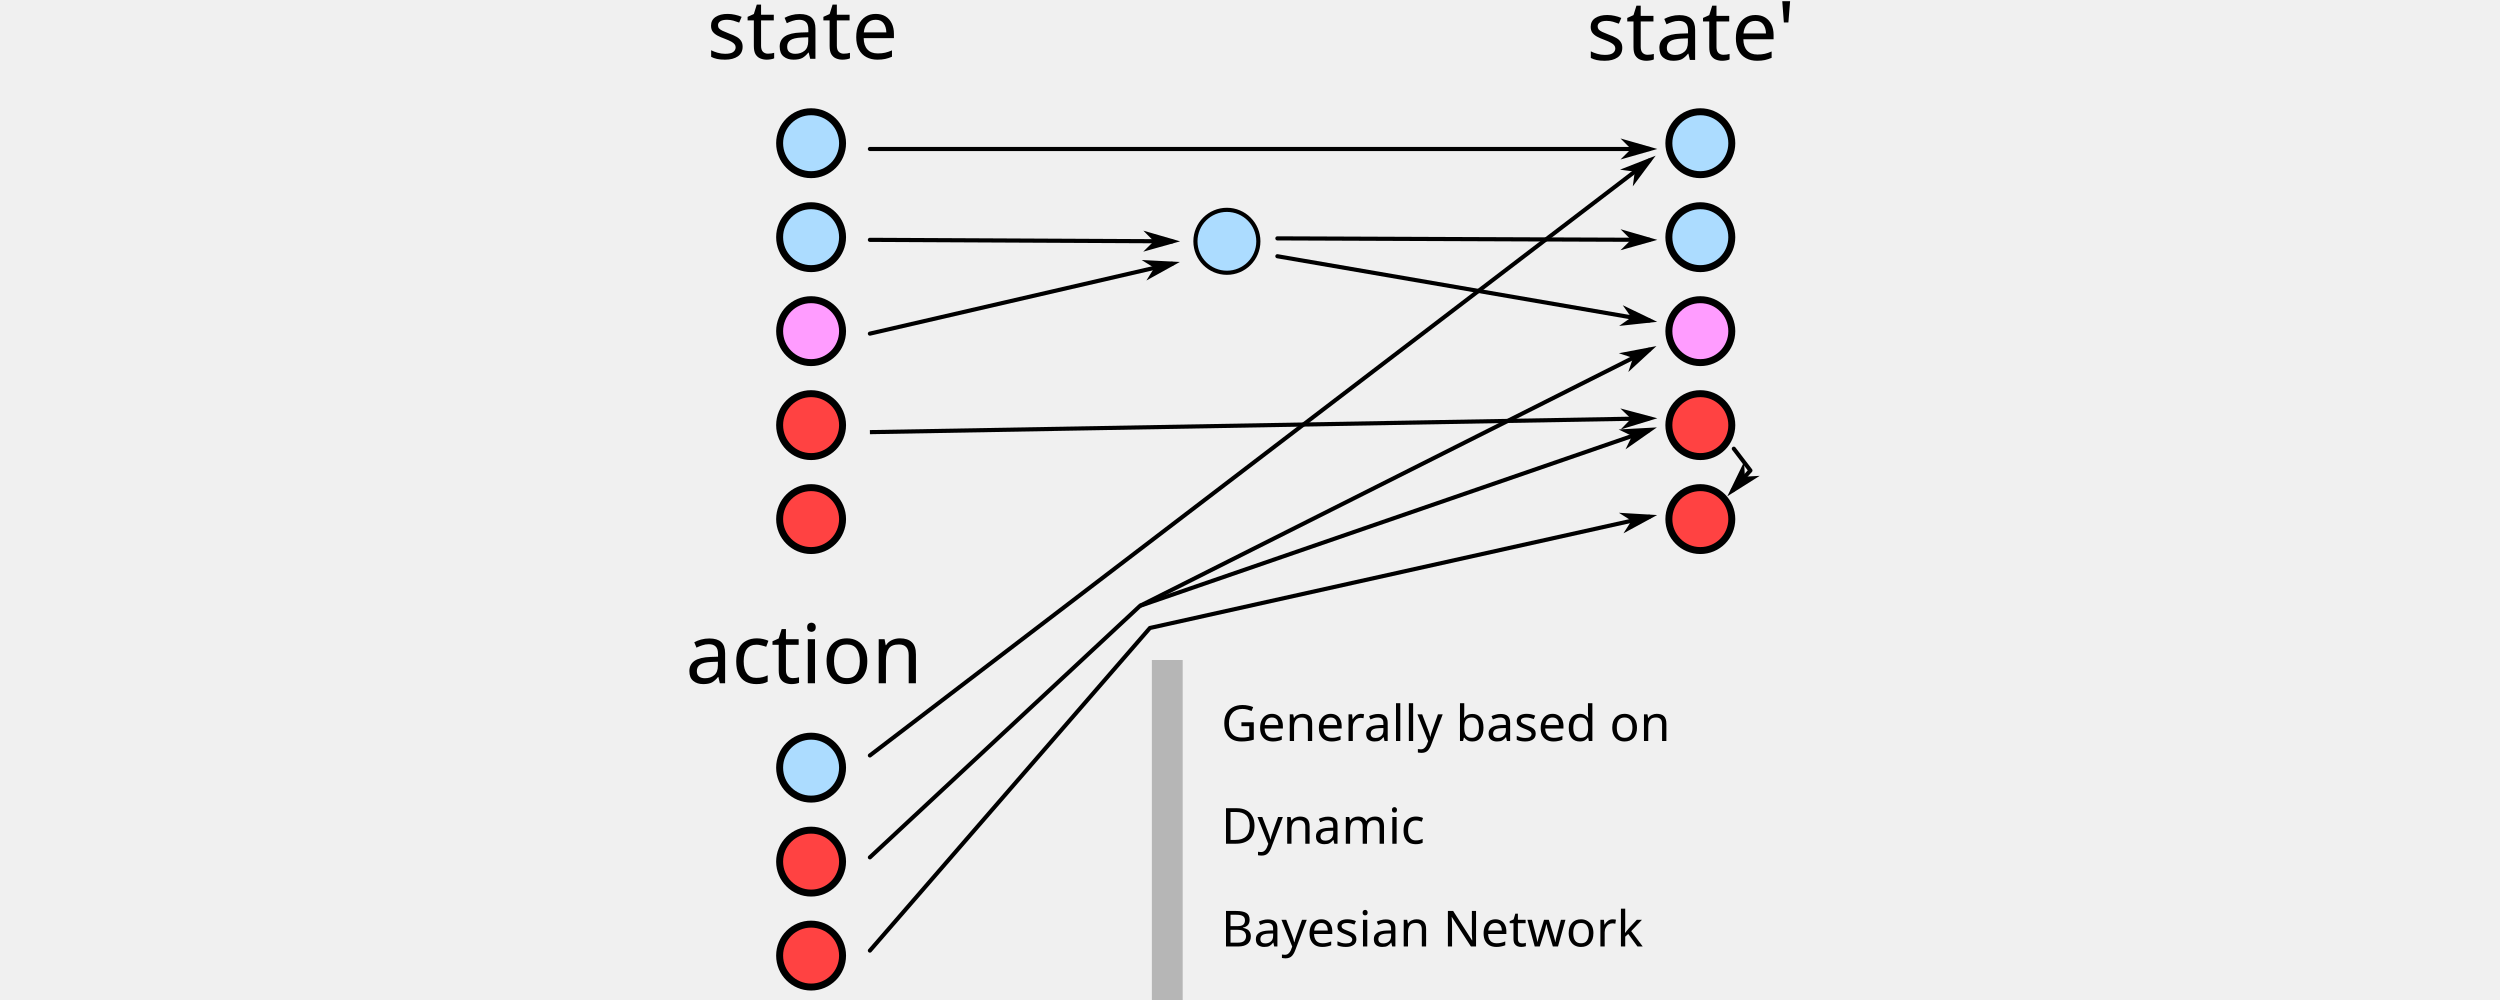
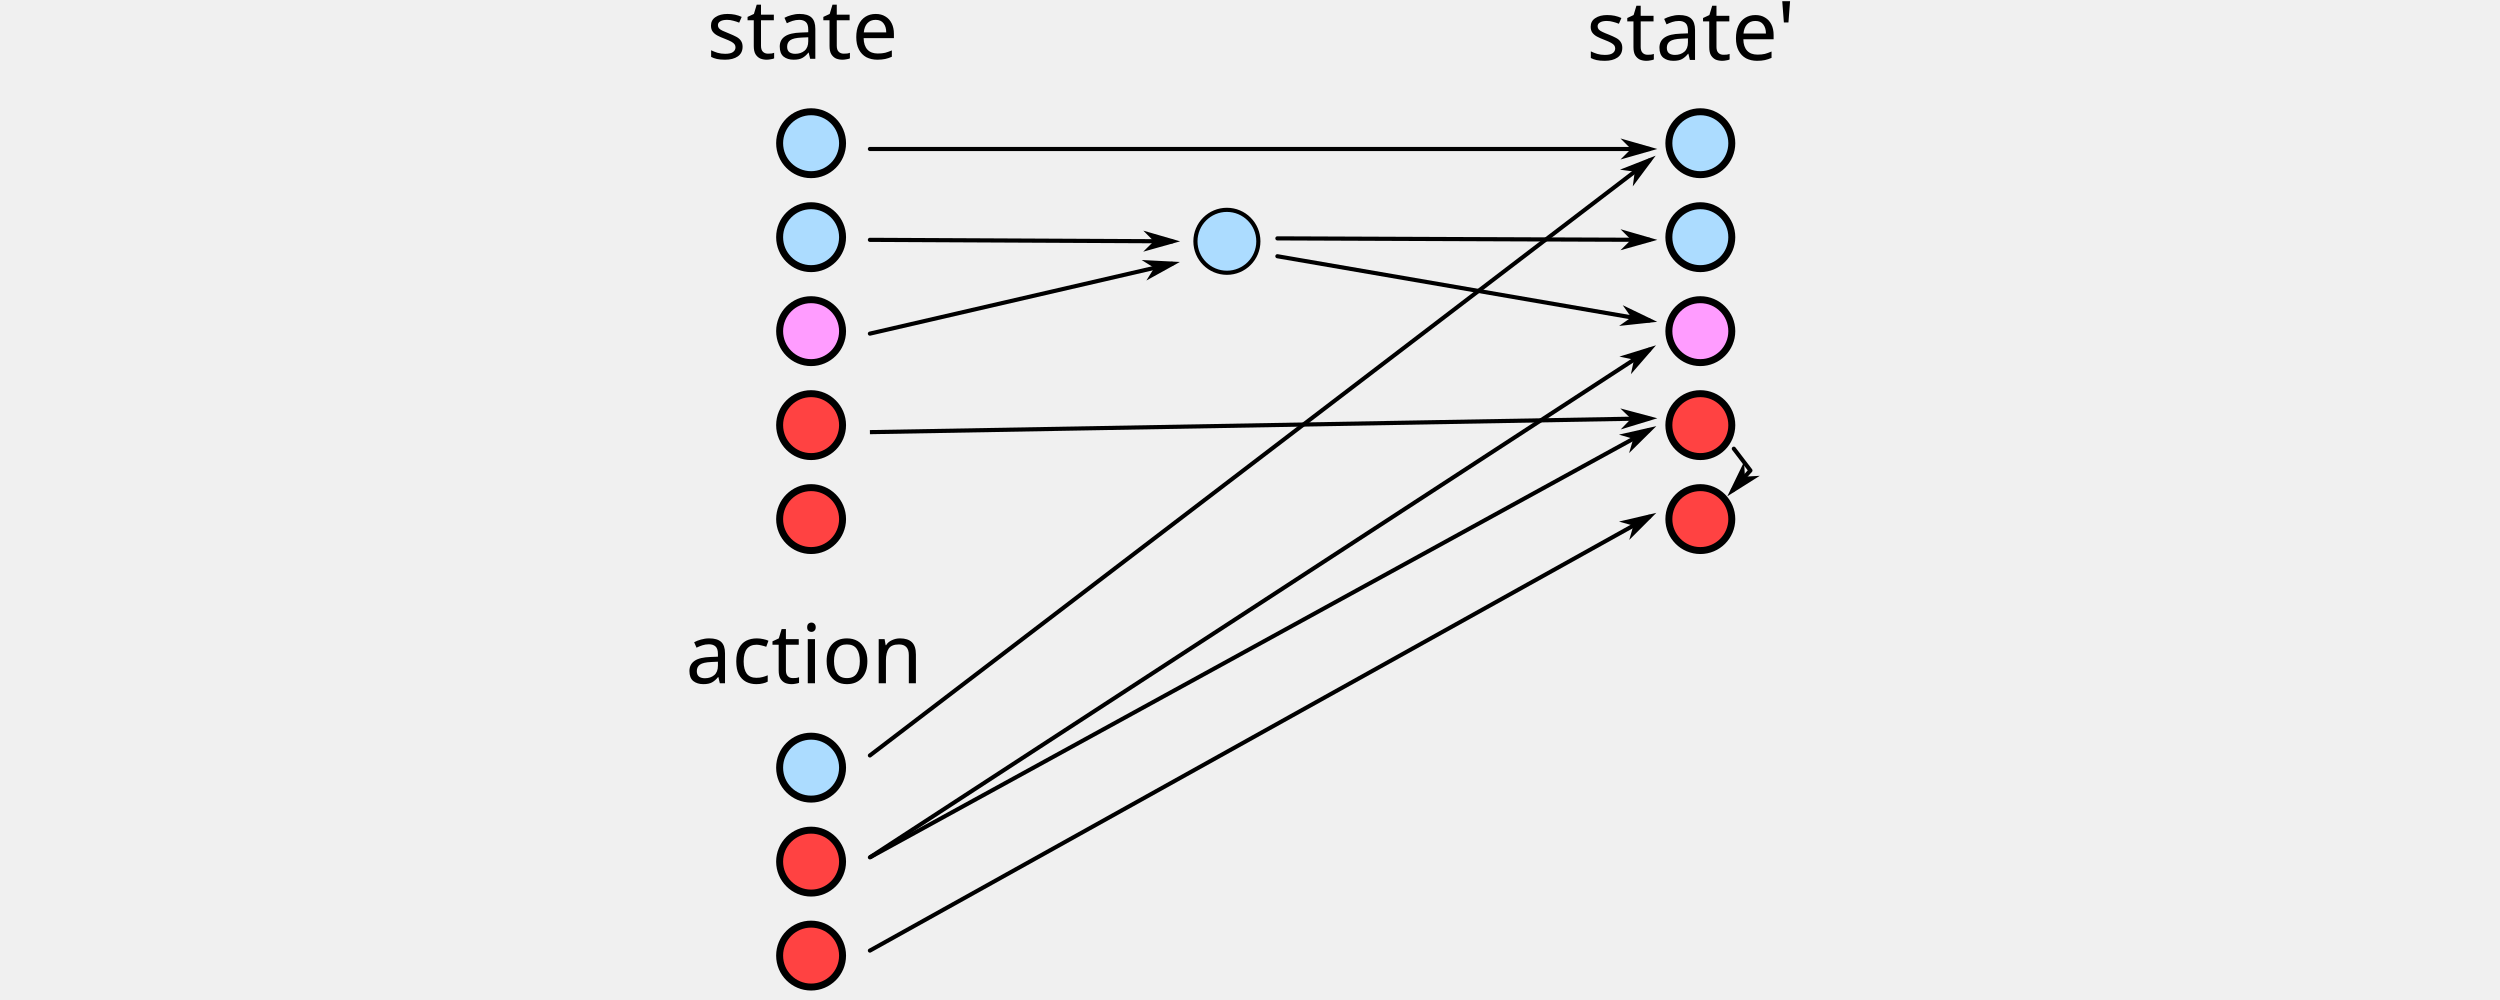
<svg xmlns="http://www.w3.org/2000/svg" width="1000" height="400" viewBox="0 0 264.583 105.833" version="1.1" id="svg2902">
  <defs id="defs2896">
    <marker orient="auto" refY="0" refX="0" id="marker17721" style="overflow:visible">
      <path id="path17719" d="M 0,0 5,-5 -12.5,0 5,5 Z" style="fill:#000000;fill-opacity:1;fill-rule:evenodd;stroke:#000000;stroke-width:1pt;stroke-opacity:1" transform="matrix(-0.4,0,0,-0.4,-4,0)" />
    </marker>
    <marker orient="auto" refY="0" refX="0" id="marker17363" style="overflow:visible">
      <path id="path17361" d="M 0,0 5,-5 -12.5,0 5,5 Z" style="fill:#acdcff;fill-opacity:1;fill-rule:evenodd;stroke:#000000;stroke-width:1pt;stroke-opacity:1" transform="matrix(-0.4,0,0,-0.4,-4,0)" />
    </marker>
    <marker orient="auto" refY="0" refX="0" id="marker17011" style="overflow:visible">
      <path id="path17009" d="M 0,0 5,-5 -12.5,0 5,5 Z" style="fill:#000000;fill-opacity:1;fill-rule:evenodd;stroke:#000000;stroke-width:1pt;stroke-opacity:1" transform="matrix(-0.4,0,0,-0.4,-4,0)" />
    </marker>
    <marker orient="auto" refY="0" refX="0" id="marker16665" style="overflow:visible">
      <path id="path16663" d="M 0,0 5,-5 -12.5,0 5,5 Z" style="fill:#000000;fill-opacity:1;fill-rule:evenodd;stroke:#000000;stroke-width:1pt;stroke-opacity:1" transform="matrix(-0.4,0,0,-0.4,-4,0)" />
    </marker>
    <marker orient="auto" refY="0" refX="0" id="marker16325" style="overflow:visible">
      <path id="path16323" d="M 0,0 5,-5 -12.5,0 5,5 Z" style="fill:#000000;fill-opacity:1;fill-rule:evenodd;stroke:#000000;stroke-width:1pt;stroke-opacity:1" transform="matrix(-0.4,0,0,-0.4,-4,0)" />
    </marker>
    <marker orient="auto" refY="0" refX="0" id="marker15991" style="overflow:visible">
      <path id="path15989" d="M 0,0 5,-5 -12.5,0 5,5 Z" style="fill:#000000;fill-opacity:1;fill-rule:evenodd;stroke:#000000;stroke-width:1pt;stroke-opacity:1" transform="matrix(-0.4,0,0,-0.4,-4,0)" />
    </marker>
    <marker orient="auto" refY="0" refX="0" id="marker15663" style="overflow:visible">
      <path id="path15661" d="M 0,0 5,-5 -12.5,0 5,5 Z" style="fill:#000000;fill-opacity:1;fill-rule:evenodd;stroke:#000000;stroke-width:1pt;stroke-opacity:1" transform="matrix(-0.4,0,0,-0.4,-4,0)" />
    </marker>
    <marker orient="auto" refY="0" refX="0" id="marker15653" style="overflow:visible">
      <path id="path15651" d="M 0,0 5,-5 -12.5,0 5,5 Z" style="fill:#000000;fill-opacity:1;fill-rule:evenodd;stroke:#000000;stroke-width:1pt;stroke-opacity:1" transform="matrix(-0.4,0,0,-0.4,-4,0)" />
    </marker>
    <marker orient="auto" refY="0" refX="0" id="marker15331" style="overflow:visible">
      <path id="path15329" d="M 0,0 5,-5 -12.5,0 5,5 Z" style="fill:#000000;fill-opacity:1;fill-rule:evenodd;stroke:#000000;stroke-width:1pt;stroke-opacity:1" transform="matrix(-0.4,0,0,-0.4,-4,0)" />
    </marker>
    <marker orient="auto" refY="0" refX="0" id="marker15015" style="overflow:visible">
      <path id="path15013" d="M 0,0 5,-5 -12.5,0 5,5 Z" style="fill:#000000;fill-opacity:1;fill-rule:evenodd;stroke:#000000;stroke-width:1pt;stroke-opacity:1" transform="matrix(-0.4,0,0,-0.4,-4,0)" />
    </marker>
    <marker orient="auto" refY="0" refX="0" id="marker14705" style="overflow:visible">
      <path id="path14703" d="M 0,0 5,-5 -12.5,0 5,5 Z" style="fill:#000000;fill-opacity:1;fill-rule:evenodd;stroke:#000000;stroke-width:1pt;stroke-opacity:1" transform="matrix(-0.4,0,0,-0.4,-4,0)" />
    </marker>
    <marker style="overflow:visible" id="marker14383" refX="0" refY="0" orient="auto">
      <path transform="matrix(-0.2,0,0,-0.2,-1.2,0)" style="fill:#000000;fill-opacity:1;fill-rule:evenodd;stroke:#000000;stroke-width:1pt;stroke-opacity:1" d="M 0,0 5,-5 -12.5,0 5,5 Z" id="path14381" />
    </marker>
    <marker style="overflow:visible" id="marker14085" refX="0" refY="0" orient="auto">
      <path transform="matrix(-0.2,0,0,-0.2,-1.2,0)" style="fill:#acdcff;fill-opacity:1;fill-rule:evenodd;stroke:#000000;stroke-width:1pt;stroke-opacity:1" d="M 0,0 5,-5 -12.5,0 5,5 Z" id="path14083" />
    </marker>
    <marker style="overflow:visible" id="marker13793" refX="0" refY="0" orient="auto">
      <path transform="matrix(-0.2,0,0,-0.2,-1.2,0)" style="fill:#000000;fill-opacity:1;fill-rule:evenodd;stroke:#000000;stroke-width:1pt;stroke-opacity:1" d="M 0,0 5,-5 -12.5,0 5,5 Z" id="path13791" />
    </marker>
    <marker style="overflow:visible" id="marker13507" refX="0" refY="0" orient="auto">
      <path transform="matrix(-0.2,0,0,-0.2,-1.2,0)" style="fill:#000000;fill-opacity:1;fill-rule:evenodd;stroke:#000000;stroke-width:1pt;stroke-opacity:1" d="M 0,0 5,-5 -12.5,0 5,5 Z" id="path13505" />
    </marker>
    <marker style="overflow:visible" id="marker13227" refX="0" refY="0" orient="auto">
      <path transform="matrix(-0.2,0,0,-0.2,-1.2,0)" style="fill:#000000;fill-opacity:1;fill-rule:evenodd;stroke:#000000;stroke-width:1pt;stroke-opacity:1" d="M 0,0 5,-5 -12.5,0 5,5 Z" id="path13225" />
    </marker>
    <marker style="overflow:visible" id="marker12953" refX="0" refY="0" orient="auto">
      <path transform="matrix(-0.2,0,0,-0.2,-1.2,0)" style="fill:#000000;fill-opacity:1;fill-rule:evenodd;stroke:#000000;stroke-width:1pt;stroke-opacity:1" d="M 0,0 5,-5 -12.5,0 5,5 Z" id="path12951" />
    </marker>
    <marker style="overflow:visible" id="marker12685" refX="0" refY="0" orient="auto">
      <path transform="matrix(-0.2,0,0,-0.2,-1.2,0)" style="fill:#000000;fill-opacity:1;fill-rule:evenodd;stroke:#000000;stroke-width:1pt;stroke-opacity:1" d="M 0,0 5,-5 -12.5,0 5,5 Z" id="path12683" />
    </marker>
    <marker style="overflow:visible" id="marker12423" refX="0" refY="0" orient="auto">
      <path transform="matrix(-0.2,0,0,-0.2,-1.2,0)" style="fill:#000000;fill-opacity:1;fill-rule:evenodd;stroke:#000000;stroke-width:1pt;stroke-opacity:1" d="M 0,0 5,-5 -12.5,0 5,5 Z" id="path12421" />
    </marker>
    <marker style="overflow:visible" id="marker12161" refX="0" refY="0" orient="auto">
      <path transform="matrix(-0.2,0,0,-0.2,-1.2,0)" style="fill:#000000;fill-opacity:1;fill-rule:evenodd;stroke:#000000;stroke-width:1pt;stroke-opacity:1" d="M 0,0 5,-5 -12.5,0 5,5 Z" id="path12159" />
    </marker>
    <marker style="overflow:visible" id="marker12151" refX="0" refY="0" orient="auto">
      <path transform="matrix(-0.2,0,0,-0.2,-1.2,0)" style="fill:#000000;fill-opacity:1;fill-rule:evenodd;stroke:#000000;stroke-width:1pt;stroke-opacity:1" d="M 0,0 5,-5 -12.5,0 5,5 Z" id="path12149" />
    </marker>
    <marker style="overflow:visible" id="marker11901" refX="0" refY="0" orient="auto">
      <path transform="matrix(-0.2,0,0,-0.2,-1.2,0)" style="fill:#000000;fill-opacity:1;fill-rule:evenodd;stroke:#000000;stroke-width:1pt;stroke-opacity:1" d="M 0,0 5,-5 -12.5,0 5,5 Z" id="path11899" />
    </marker>
    <marker orient="auto" refY="0" refX="0" id="marker11645" style="overflow:visible">
      <path id="path11643" d="M 0,0 5,-5 -12.5,0 5,5 Z" style="fill:#000000;fill-opacity:1;fill-rule:evenodd;stroke:#000000;stroke-width:1pt;stroke-opacity:1" transform="matrix(-0.2,0,0,-0.2,-1.2,0)" />
    </marker>
    <marker orient="auto" refY="0" refX="0" id="marker11407" style="overflow:visible">
      <path id="path11405" d="M 0,0 5,-5 -12.5,0 5,5 Z" style="fill:#acdcff;fill-opacity:1;fill-rule:evenodd;stroke:#000000;stroke-width:1pt;stroke-opacity:1" transform="matrix(-0.2,0,0,-0.2,-1.2,0)" />
    </marker>
    <marker orient="auto" refY="0" refX="0" id="marker11175" style="overflow:visible">
      <path id="path11173" d="M 0,0 5,-5 -12.5,0 5,5 Z" style="fill:#000000;fill-opacity:1;fill-rule:evenodd;stroke:#000000;stroke-width:1pt;stroke-opacity:1" transform="matrix(-0.2,0,0,-0.2,-1.2,0)" />
    </marker>
    <marker orient="auto" refY="0" refX="0" id="marker10949" style="overflow:visible">
      <path id="path10947" d="M 0,0 5,-5 -12.5,0 5,5 Z" style="fill:#000000;fill-opacity:1;fill-rule:evenodd;stroke:#000000;stroke-width:1pt;stroke-opacity:1" transform="matrix(-0.2,0,0,-0.2,-1.2,0)" />
    </marker>
    <marker orient="auto" refY="0" refX="0" id="marker10729" style="overflow:visible">
      <path id="path10727" d="M 0,0 5,-5 -12.5,0 5,5 Z" style="fill:#000000;fill-opacity:1;fill-rule:evenodd;stroke:#000000;stroke-width:1pt;stroke-opacity:1" transform="matrix(-0.2,0,0,-0.2,-1.2,0)" />
    </marker>
    <marker orient="auto" refY="0" refX="0" id="marker10515" style="overflow:visible">
      <path id="path10513" d="M 0,0 5,-5 -12.5,0 5,5 Z" style="fill:#000000;fill-opacity:1;fill-rule:evenodd;stroke:#000000;stroke-width:1pt;stroke-opacity:1" transform="matrix(-0.2,0,0,-0.2,-1.2,0)" />
    </marker>
    <marker orient="auto" refY="0" refX="0" id="marker10307" style="overflow:visible">
      <path id="path10305" d="M 0,0 5,-5 -12.5,0 5,5 Z" style="fill:#000000;fill-opacity:1;fill-rule:evenodd;stroke:#000000;stroke-width:1pt;stroke-opacity:1" transform="matrix(-0.2,0,0,-0.2,-1.2,0)" />
    </marker>
    <marker orient="auto" refY="0" refX="0" id="marker10105" style="overflow:visible">
      <path id="path10103" d="M 0,0 5,-5 -12.5,0 5,5 Z" style="fill:#000000;fill-opacity:1;fill-rule:evenodd;stroke:#000000;stroke-width:1pt;stroke-opacity:1" transform="matrix(-0.2,0,0,-0.2,-1.2,0)" />
    </marker>
    <marker orient="auto" refY="0" refX="0" id="marker10095" style="overflow:visible">
      <path id="path10093" d="M 0,0 5,-5 -12.5,0 5,5 Z" style="fill:#000000;fill-opacity:1;fill-rule:evenodd;stroke:#000000;stroke-width:1pt;stroke-opacity:1" transform="matrix(-0.2,0,0,-0.2,-1.2,0)" />
    </marker>
    <marker orient="auto" refY="0" refX="0" id="marker9709" style="overflow:visible">
      <path id="path9707" d="M 0,0 5,-5 -12.5,0 5,5 Z" style="fill:#000000;fill-opacity:1;fill-rule:evenodd;stroke:#000000;stroke-width:1pt;stroke-opacity:1" transform="matrix(-0.2,0,0,-0.2,-1.2,0)" />
    </marker>
    <marker style="overflow:visible" id="marker9477" refX="0" refY="0" orient="auto">
      <path transform="matrix(-0.4,0,0,-0.4,-4,0)" style="fill:#000000;fill-opacity:1;fill-rule:evenodd;stroke:#000000;stroke-width:1pt;stroke-opacity:1" d="M 0,0 5,-5 -12.5,0 5,5 Z" id="path9475" />
    </marker>
    <marker style="overflow:visible" id="marker9299" refX="0" refY="0" orient="auto">
      <path transform="matrix(-0.4,0,0,-0.4,-4,0)" style="fill:#acdcff;fill-opacity:1;fill-rule:evenodd;stroke:#000000;stroke-width:1pt;stroke-opacity:1" d="M 0,0 5,-5 -12.5,0 5,5 Z" id="path9297" />
    </marker>
    <marker style="overflow:visible" id="marker9127" refX="0" refY="0" orient="auto">
      <path transform="matrix(-0.4,0,0,-0.4,-4,0)" style="fill:#000000;fill-opacity:1;fill-rule:evenodd;stroke:#000000;stroke-width:1pt;stroke-opacity:1" d="M 0,0 5,-5 -12.5,0 5,5 Z" id="path9125" />
    </marker>
    <marker style="overflow:visible" id="marker8961" refX="0" refY="0" orient="auto">
      <path transform="matrix(-0.4,0,0,-0.4,-4,0)" style="fill:#000000;fill-opacity:1;fill-rule:evenodd;stroke:#000000;stroke-width:1pt;stroke-opacity:1" d="M 0,0 5,-5 -12.5,0 5,5 Z" id="path8959" />
    </marker>
    <marker style="overflow:visible" id="marker8801" refX="0" refY="0" orient="auto">
      <path transform="matrix(-0.4,0,0,-0.4,-4,0)" style="fill:#000000;fill-opacity:1;fill-rule:evenodd;stroke:#000000;stroke-width:1pt;stroke-opacity:1" d="M 0,0 5,-5 -12.5,0 5,5 Z" id="path8799" />
    </marker>
    <marker style="overflow:visible" id="marker8647" refX="0" refY="0" orient="auto">
      <path transform="matrix(-0.4,0,0,-0.4,-4,0)" style="fill:#000000;fill-opacity:1;fill-rule:evenodd;stroke:#000000;stroke-width:1pt;stroke-opacity:1" d="M 0,0 5,-5 -12.5,0 5,5 Z" id="path8645" />
    </marker>
    <marker style="overflow:visible" id="marker8499" refX="0" refY="0" orient="auto">
      <path transform="matrix(-0.4,0,0,-0.4,-4,0)" style="fill:#000000;fill-opacity:1;fill-rule:evenodd;stroke:#000000;stroke-width:1pt;stroke-opacity:1" d="M 0,0 5,-5 -12.5,0 5,5 Z" id="path8497" />
    </marker>
    <marker style="overflow:visible" id="marker8357" refX="0" refY="0" orient="auto">
      <path transform="matrix(-0.4,0,0,-0.4,-4,0)" style="fill:#000000;fill-opacity:1;fill-rule:evenodd;stroke:#000000;stroke-width:1pt;stroke-opacity:1" d="M 0,0 5,-5 -12.5,0 5,5 Z" id="path8355" />
    </marker>
    <marker style="overflow:visible" id="marker8347" refX="0" refY="0" orient="auto">
      <path transform="matrix(-0.4,0,0,-0.4,-4,0)" style="fill:#000000;fill-opacity:1;fill-rule:evenodd;stroke:#000000;stroke-width:1pt;stroke-opacity:1" d="M 0,0 5,-5 -12.5,0 5,5 Z" id="path8345" />
    </marker>
    <marker style="overflow:visible" id="marker8071" refX="0" refY="0" orient="auto">
      <path transform="matrix(-0.2,0,0,-0.2,-1.2,0)" style="fill:#000000;fill-opacity:1;fill-rule:evenodd;stroke:#000000;stroke-width:1pt;stroke-opacity:1" d="M 0,0 5,-5 -12.5,0 5,5 Z" id="path8069" />
    </marker>
    <marker style="overflow:visible" id="marker7947" refX="0" refY="0" orient="auto">
      <path transform="matrix(-0.2,0,0,-0.2,-1.2,0)" style="fill:#acdcff;fill-opacity:1;fill-rule:evenodd;stroke:#000000;stroke-width:1pt;stroke-opacity:1" d="M 0,0 5,-5 -12.5,0 5,5 Z" id="path7945" />
    </marker>
    <marker style="overflow:visible" id="marker7829" refX="0" refY="0" orient="auto">
      <path transform="matrix(-0.2,0,0,-0.2,-1.2,0)" style="fill:#000000;fill-opacity:1;fill-rule:evenodd;stroke:#000000;stroke-width:1pt;stroke-opacity:1" d="M 0,0 5,-5 -12.5,0 5,5 Z" id="path7827" />
    </marker>
    <marker style="overflow:visible" id="marker7717" refX="0" refY="0" orient="auto">
      <path transform="matrix(-0.2,0,0,-0.2,-1.2,0)" style="fill:#000000;fill-opacity:1;fill-rule:evenodd;stroke:#000000;stroke-width:1pt;stroke-opacity:1" d="M 0,0 5,-5 -12.5,0 5,5 Z" id="path7715" />
    </marker>
    <marker style="overflow:visible" id="marker7611" refX="0" refY="0" orient="auto">
      <path transform="matrix(-0.2,0,0,-0.2,-1.2,0)" style="fill:#000000;fill-opacity:1;fill-rule:evenodd;stroke:#000000;stroke-width:1pt;stroke-opacity:1" d="M 0,0 5,-5 -12.5,0 5,5 Z" id="path7609" />
    </marker>
    <marker style="overflow:visible" id="marker7511" refX="0" refY="0" orient="auto">
      <path transform="matrix(-0.2,0,0,-0.2,-1.2,0)" style="fill:#000000;fill-opacity:1;fill-rule:evenodd;stroke:#000000;stroke-width:1pt;stroke-opacity:1" d="M 0,0 5,-5 -12.5,0 5,5 Z" id="path7509" />
    </marker>
    <marker style="overflow:visible" id="marker7417" refX="0" refY="0" orient="auto">
      <path transform="matrix(-0.2,0,0,-0.2,-1.2,0)" style="fill:#000000;fill-opacity:1;fill-rule:evenodd;stroke:#000000;stroke-width:1pt;stroke-opacity:1" d="M 0,0 5,-5 -12.5,0 5,5 Z" id="path7415" />
    </marker>
    <marker style="overflow:visible" id="marker7247" refX="0" refY="0" orient="auto">
      <path transform="matrix(-0.2,0,0,-0.2,-1.2,0)" style="fill:#000000;fill-opacity:1;fill-rule:evenodd;stroke:#000000;stroke-width:1pt;stroke-opacity:1" d="M 0,0 5,-5 -12.5,0 5,5 Z" id="path7245" />
    </marker>
    <marker orient="auto" refY="0" refX="0" id="StopS" style="overflow:visible">
      <path id="path3753" d="M 0,5.65 V -5.65" style="fill:none;fill-opacity:0.75;fill-rule:evenodd;stroke:#000000;stroke-width:1pt;stroke-opacity:1" transform="scale(0.2)" />
    </marker>
    <marker orient="auto" refY="0" refX="0" id="StopM" style="overflow:visible">
      <path id="path3750" d="M 0,5.65 V -5.65" style="fill:none;fill-opacity:0.75;fill-rule:evenodd;stroke:#000000;stroke-width:1pt;stroke-opacity:1" transform="scale(0.4)" />
    </marker>
    <marker orient="auto" refY="0" refX="0" id="SquareS" style="overflow:visible">
      <path id="path3654" d="M -5,-5 V 5 H 5 V -5 Z" style="fill:#000000;fill-opacity:1;fill-rule:evenodd;stroke:#000000;stroke-width:1pt;stroke-opacity:1" transform="scale(0.2)" />
    </marker>
    <marker orient="auto" refY="0" refX="0" id="EmptyTriangleOutS" style="overflow:visible">
      <path id="path3744" d="M 5.77,0 -2.88,5 V -5 Z" style="fill:#ffffff;fill-rule:evenodd;stroke:#000000;stroke-width:1pt;stroke-opacity:1" transform="matrix(0.2,0,0,0.2,-0.6,0)" />
    </marker>
    <marker orient="auto" refY="0" refX="0" id="Arrow2Send" style="overflow:visible">
      <path id="path3611" style="fill:#000000;fill-opacity:1;fill-rule:evenodd;stroke:#000000;stroke-width:0.625;stroke-linejoin:round;stroke-opacity:1" d="M 8.719,4.034 -2.207,0.016 8.719,-4.002 c -1.745,2.372 -1.735,5.617 -6e-7,8.035 z" transform="matrix(-0.3,0,0,-0.3,0.69,0)" />
    </marker>
    <marker orient="auto" refY="0" refX="0" id="Arrow1Send" style="overflow:visible">
      <path id="path3593" d="M 0,0 5,-5 -12.5,0 5,5 Z" style="fill:#000000;fill-opacity:1;fill-rule:evenodd;stroke:#000000;stroke-width:1pt;stroke-opacity:1" transform="matrix(-0.2,0,0,-0.2,-1.2,0)" />
    </marker>
    <marker orient="auto" refY="0" refX="0" id="Arrow2Lend" style="overflow:visible">
      <path id="path3599" style="fill:#000000;fill-opacity:1;fill-rule:evenodd;stroke:#000000;stroke-width:0.625;stroke-linejoin:round;stroke-opacity:1" d="M 8.719,4.034 -2.207,0.016 8.719,-4.002 c -1.745,2.372 -1.735,5.617 -6e-7,8.035 z" transform="matrix(-1.1,0,0,-1.1,-1.1,0)" />
    </marker>
    <marker orient="auto" refY="0" refX="0" id="Arrow1Lend" style="overflow:visible">
      <path id="path3581" d="M 0,0 5,-5 -12.5,0 5,5 Z" style="fill:#000000;fill-opacity:1;fill-rule:evenodd;stroke:#000000;stroke-width:1pt;stroke-opacity:1" transform="matrix(-0.8,0,0,-0.8,-10,0)" />
    </marker>
    <marker orient="auto" refY="0" refX="0" id="StopS-6" style="overflow:visible">
      <path id="path3753-1" d="M 0,5.65 V -5.65" style="fill:none;fill-opacity:0.75;fill-rule:evenodd;stroke:#000000;stroke-width:1pt;stroke-opacity:1" transform="scale(0.2)" />
    </marker>
    <marker orient="auto" refY="0" refX="0" id="Arrow2Send-8" style="overflow:visible">
      <path id="path3611-7" style="fill:#000000;fill-opacity:1;fill-rule:evenodd;stroke:#000000;stroke-width:0.625;stroke-linejoin:round;stroke-opacity:1" d="M 8.719,4.034 -2.207,0.016 8.719,-4.002 c -1.745,2.372 -1.735,5.617 -6e-7,8.035 z" transform="matrix(-0.3,0,0,-0.3,0.69,0)" />
    </marker>
  </defs>
  <g id="layer1" transform="translate(18.59748,-108.4891)">
-     <g id="g207" transform="matrix(0.8289948,0,0,0.8289948,50.35891,41.03702)">
-       <text id="text3449" y="88.875" x="7.061" style="font-style:normal;font-weight:normal;font-size:10.493px;line-height:1.25;font-family:sans-serif;letter-spacing:0px;word-spacing:0px;fill:#000000;fill-opacity:1;stroke:none;stroke-width:0.197" xml:space="preserve">
-         <tspan style="stroke-width:0.197" y="88.875" x="7.061" id="tspan3447">state</tspan>
-       </text>
-       <text id="text3453" y="89.016" x="119.365" style="font-style:normal;font-weight:normal;font-size:10.493px;line-height:1.25;font-family:sans-serif;letter-spacing:0px;word-spacing:0px;fill:#000000;fill-opacity:1;stroke:none;stroke-width:0.197" xml:space="preserve">
-         <tspan style="stroke-width:0.197" y="89.016" x="119.365" id="tspan3451">state'</tspan>
-       </text>
-       <text id="text3449-3" y="168.594" x="4.343" style="font-style:normal;font-weight:normal;font-size:10.493px;line-height:1.25;font-family:sans-serif;letter-spacing:0px;word-spacing:0px;fill:#000000;fill-opacity:1;stroke:none;stroke-width:0.197" xml:space="preserve">
-         <tspan style="stroke-width:0.197" y="168.594" x="4.343" id="tspan3447-6">action</tspan>
-       </text>
-       <circle r="4.017" cy="99.648" cx="20.367" id="path3492" style="opacity:1;fill:#acdcff;fill-opacity:1;stroke:#000000;stroke-width:0.889;stroke-linecap:round;stroke-linejoin:bevel;stroke-miterlimit:4;stroke-dasharray:none;stroke-dashoffset:0;stroke-opacity:1" />
-       <circle r="4.017" cy="111.645" cx="20.367" id="path3492-7" style="opacity:1;fill:#acdcff;fill-opacity:1;stroke:#000000;stroke-width:0.889;stroke-linecap:round;stroke-linejoin:bevel;stroke-miterlimit:4;stroke-dasharray:none;stroke-dashoffset:0;stroke-opacity:1" />
-       <circle r="4.017" cy="135.639" cx="20.367" id="path3492-5" style="opacity:1;fill:#ff4242;fill-opacity:1;stroke:#000000;stroke-width:0.889;stroke-linecap:round;stroke-linejoin:bevel;stroke-miterlimit:4;stroke-dasharray:none;stroke-dashoffset:0;stroke-opacity:1" />
-       <circle r="4.017" cy="147.636" cx="20.367" id="path3492-3" style="opacity:1;fill:#ff4242;fill-opacity:1;stroke:#000000;stroke-width:0.889;stroke-linecap:round;stroke-linejoin:bevel;stroke-miterlimit:4;stroke-dasharray:none;stroke-dashoffset:0;stroke-opacity:1" />
-       <circle r="4.017" cy="123.642" cx="20.367" id="path3492-56" style="opacity:1;fill:#ff9cff;fill-opacity:1;stroke:#000000;stroke-width:0.889;stroke-linecap:round;stroke-linejoin:bevel;stroke-miterlimit:4;stroke-dasharray:none;stroke-dashoffset:0;stroke-opacity:1" />
-       <g transform="matrix(0.7436185,0,0,0.7436185,1.274941,55.56808)" id="g4430">
-         <circle style="opacity:1;fill:#acdcff;fill-opacity:1;stroke:#000000;stroke-width:1.196;stroke-linecap:round;stroke-linejoin:bevel;stroke-miterlimit:4;stroke-dasharray:none;stroke-dashoffset:0;stroke-opacity:1" id="path3492-2" cx="178.339" cy="59.278" r="5.402" />
-         <circle style="opacity:1;fill:#acdcff;fill-opacity:1;stroke:#000000;stroke-width:1.196;stroke-linecap:round;stroke-linejoin:bevel;stroke-miterlimit:4;stroke-dasharray:none;stroke-dashoffset:0;stroke-opacity:1" id="path3492-9" cx="178.339" cy="75.411" r="5.402" />
-         <circle style="opacity:1;fill:#ff9cff;fill-opacity:1;stroke:#000000;stroke-width:1.196;stroke-linecap:round;stroke-linejoin:bevel;stroke-miterlimit:4;stroke-dasharray:none;stroke-dashoffset:0;stroke-opacity:1" id="path3492-1" cx="178.339" cy="91.544" r="5.402" />
-         <circle style="opacity:1;fill:#ff4242;fill-opacity:1;stroke:#000000;stroke-width:1.196;stroke-linecap:round;stroke-linejoin:bevel;stroke-miterlimit:4;stroke-dasharray:none;stroke-dashoffset:0;stroke-opacity:1" id="path3492-27" cx="178.339" cy="107.677" r="5.402" />
-         <circle style="opacity:1;fill:#ff4242;fill-opacity:1;stroke:#000000;stroke-width:1.196;stroke-linecap:round;stroke-linejoin:bevel;stroke-miterlimit:4;stroke-dasharray:none;stroke-dashoffset:0;stroke-opacity:1" id="path3492-7-0" cx="178.339" cy="123.81" r="5.402" />
-       </g>
-       <g transform="matrix(0.7436185,0,0,0.7436185,1.274941,48.86964)" id="g4435">
-         <circle style="opacity:1;fill:#ff4242;fill-opacity:1;stroke:#000000;stroke-width:1.196;stroke-linecap:round;stroke-linejoin:bevel;stroke-miterlimit:4;stroke-dasharray:none;stroke-dashoffset:0;stroke-opacity:1" id="path3492-5-9" cx="25.674" cy="191.623" r="5.402" />
-         <circle style="opacity:1;fill:#ff4242;fill-opacity:1;stroke:#000000;stroke-width:1.196;stroke-linecap:round;stroke-linejoin:bevel;stroke-miterlimit:4;stroke-dasharray:none;stroke-dashoffset:0;stroke-opacity:1" id="path3492-3-3" cx="25.674" cy="207.756" r="5.402" />
-         <circle style="opacity:1;fill:#acdcff;fill-opacity:1;stroke:#000000;stroke-width:1.196;stroke-linecap:round;stroke-linejoin:bevel;stroke-miterlimit:4;stroke-dasharray:none;stroke-dashoffset:0;stroke-opacity:1" id="path3492-56-6" cx="25.674" cy="175.49" r="5.402" />
-       </g>
-       <path id="path4454" d="m 65.839,165.624 v 43.406" style="fill:none;stroke:#b6b6b6;stroke-width:3.935;stroke-linecap:butt;stroke-linejoin:miter;stroke-miterlimit:4;stroke-dasharray:none;stroke-opacity:1" />
-       <text id="text4458" y="175.963" x="72.727" style="font-style:normal;font-weight:normal;font-size:10.493px;line-height:1.25;font-family:sans-serif;letter-spacing:0px;word-spacing:0px;fill:#000000;fill-opacity:1;stroke:none;stroke-width:0.197" xml:space="preserve">
-         <tspan id="tspan7106" style="font-size:6.35px;stroke-width:0.197" y="175.963" x="72.727">Generally based on </tspan>
-         <tspan id="tspan1340" style="font-size:6.35px;stroke-width:0.197" y="189.079" x="72.727">Dynamic</tspan>
-         <tspan id="tspan1346" style="font-size:6.35px;stroke-width:0.197" y="202.196" x="72.727">Bayesian Network</tspan>
-       </text>
-       <path id="path7191" d="M 62.364,158.707 127.36,136.27" style="fill:none;stroke:#000000;stroke-width:0.529;stroke-linecap:butt;stroke-linejoin:miter;stroke-miterlimit:4;stroke-dasharray:none;stroke-opacity:1;marker-end:url(#marker17721)" />
-       <circle r="4.017" cy="112.172" cx="73.45" id="path3492-75" style="opacity:1;fill:#acdcff;fill-opacity:1;stroke:#000000;stroke-width:0.529;stroke-linecap:round;stroke-linejoin:round;stroke-miterlimit:4;stroke-dasharray:none;stroke-dashoffset:0;stroke-opacity:1" />
-       <path style="fill:none;stroke:#000000;stroke-width:0.529;stroke-linecap:round;stroke-linejoin:round;stroke-miterlimit:4;stroke-dasharray:none;stroke-opacity:1;marker-end:url(#marker17011)" d="M 27.875,111.985 66.434,112.172" id="path7175" />
-       <path style="fill:none;stroke:#000000;stroke-width:0.529;stroke-linecap:round;stroke-linejoin:round;stroke-miterlimit:4;stroke-dasharray:none;stroke-opacity:1;marker-end:url(#marker16665)" d="m 27.875,123.959 38.559,-8.916" id="path7177" />
-       <path style="fill:none;stroke:#000000;stroke-width:0.529;stroke-linecap:round;stroke-linejoin:round;stroke-miterlimit:4;stroke-dasharray:none;stroke-opacity:1;marker-end:url(#marker16325)" d="M 79.896,111.798 127.36,111.985" id="path7179" />
-       <path style="fill:none;stroke:#000000;stroke-width:0.529;stroke-linecap:round;stroke-linejoin:round;stroke-miterlimit:4;stroke-dasharray:none;stroke-opacity:1;marker-end:url(#marker15991)" d="M 79.896,114.078 127.36,122.275" id="path7181" />
-       <path style="fill:none;stroke:#000000;stroke-width:0.529;stroke-linecap:round;stroke-linejoin:round;stroke-miterlimit:4;stroke-dasharray:none;stroke-opacity:1;marker-end:url(#marker15663)" d="M 27.875,177.81 127.36,101.874" id="path7183" />
-       <path style="fill:none;stroke:#000000;stroke-width:0.529;stroke-linecap:round;stroke-linejoin:round;stroke-miterlimit:4;stroke-dasharray:none;stroke-opacity:1;marker-end:url(#marker15653)" d="M 27.875,190.82 62.364,158.707 127.36,126.017" id="path7187" />
-       <path id="path7189" d="M 27.875,202.723 63.622,161.538 127.36,147.345" style="fill:none;stroke:#000000;stroke-width:0.529;stroke-linecap:round;stroke-linejoin:round;stroke-miterlimit:4;stroke-dasharray:none;stroke-opacity:1;marker-end:url(#marker15331)" />
-       <path id="path7195" d="m 138.168,138.652 2.117,2.778 -2.249,2.514" style="fill:none;stroke:#000000;stroke-width:0.529;stroke-linecap:round;stroke-linejoin:round;stroke-miterlimit:4;stroke-dasharray:none;stroke-opacity:1;marker-end:url(#marker15015)" />
-       <path id="path7220" d="M 27.875,136.535 127.36,134.782" style="fill:none;stroke:#000000;stroke-width:0.529;stroke-linecap:butt;stroke-linejoin:miter;stroke-miterlimit:4;stroke-dasharray:none;stroke-opacity:1;marker-end:url(#marker8801)" />
-       <path id="path7222" d="M 27.875,100.385 H 127.36" style="fill:none;stroke:#000000;stroke-width:0.529;stroke-linecap:round;stroke-linejoin:round;stroke-miterlimit:4;stroke-dasharray:none;stroke-opacity:1;marker-end:url(#marker14705)" />
+     <text id="text3449" y="114.714" x="56.212" style="font-style:normal;font-weight:normal;font-size:8.699px;line-height:1.25;font-family:sans-serif;letter-spacing:0px;word-spacing:0px;fill:#000000;fill-opacity:1;stroke:none;stroke-width:0.163" xml:space="preserve">
+       <tspan style="stroke-width:0.163" y="114.714" x="56.212" id="tspan3447">state</tspan>
+     </text>
+     <text id="text3453" y="114.831" x="149.312" style="font-style:normal;font-weight:normal;font-size:8.699px;line-height:1.25;font-family:sans-serif;letter-spacing:0px;word-spacing:0px;fill:#000000;fill-opacity:1;stroke:none;stroke-width:0.163" xml:space="preserve">
+       <tspan style="stroke-width:0.163" y="114.831" x="149.312" id="tspan3451">state'</tspan>
+     </text>
+     <text id="text3449-3" y="180.8" x="53.959" style="font-style:normal;font-weight:normal;font-size:8.699px;line-height:1.25;font-family:sans-serif;letter-spacing:0px;word-spacing:0px;fill:#000000;fill-opacity:1;stroke:none;stroke-width:0.163" xml:space="preserve">
+       <tspan style="stroke-width:0.163" y="180.8" x="53.959" id="tspan3447-6">action</tspan>
+     </text>
+     <circle r="3.33" cy="123.645" cx="67.243" id="path3492" style="fill:#acdcff;fill-opacity:1;stroke:#000000;stroke-width:0.737;stroke-linecap:round;stroke-linejoin:bevel;stroke-miterlimit:4;stroke-dasharray:none;stroke-dashoffset:0;stroke-opacity:1" />
+     <circle r="3.33" cy="133.59" cx="67.243" id="path3492-7" style="fill:#acdcff;fill-opacity:1;stroke:#000000;stroke-width:0.737;stroke-linecap:round;stroke-linejoin:bevel;stroke-miterlimit:4;stroke-dasharray:none;stroke-dashoffset:0;stroke-opacity:1" />
+     <circle r="3.33" cy="153.481" cx="67.243" id="path3492-5" style="fill:#ff4242;fill-opacity:1;stroke:#000000;stroke-width:0.737;stroke-linecap:round;stroke-linejoin:bevel;stroke-miterlimit:4;stroke-dasharray:none;stroke-dashoffset:0;stroke-opacity:1" />
+     <circle r="3.33" cy="163.426" cx="67.243" id="path3492-3" style="fill:#ff4242;fill-opacity:1;stroke:#000000;stroke-width:0.737;stroke-linecap:round;stroke-linejoin:bevel;stroke-miterlimit:4;stroke-dasharray:none;stroke-dashoffset:0;stroke-opacity:1" />
+     <circle r="3.33" cy="143.536" cx="67.243" id="path3492-56" style="fill:#ff9cff;fill-opacity:1;stroke:#000000;stroke-width:0.737;stroke-linecap:round;stroke-linejoin:bevel;stroke-miterlimit:4;stroke-dasharray:none;stroke-dashoffset:0;stroke-opacity:1" />
+     <g transform="matrix(0.6164559,0,0,0.6164559,51.41583,87.10267)" id="g4430">
+       <circle style="opacity:1;fill:#acdcff;fill-opacity:1;stroke:#000000;stroke-width:1.196;stroke-linecap:round;stroke-linejoin:bevel;stroke-miterlimit:4;stroke-dasharray:none;stroke-dashoffset:0;stroke-opacity:1" id="path3492-2" cx="178.339" cy="59.278" r="5.402" />
+       <circle style="opacity:1;fill:#acdcff;fill-opacity:1;stroke:#000000;stroke-width:1.196;stroke-linecap:round;stroke-linejoin:bevel;stroke-miterlimit:4;stroke-dasharray:none;stroke-dashoffset:0;stroke-opacity:1" id="path3492-9" cx="178.339" cy="75.411" r="5.402" />
+       <circle style="opacity:1;fill:#ff9cff;fill-opacity:1;stroke:#000000;stroke-width:1.196;stroke-linecap:round;stroke-linejoin:bevel;stroke-miterlimit:4;stroke-dasharray:none;stroke-dashoffset:0;stroke-opacity:1" id="path3492-1" cx="178.339" cy="91.544" r="5.402" />
+       <circle style="opacity:1;fill:#ff4242;fill-opacity:1;stroke:#000000;stroke-width:1.196;stroke-linecap:round;stroke-linejoin:bevel;stroke-miterlimit:4;stroke-dasharray:none;stroke-dashoffset:0;stroke-opacity:1" id="path3492-27" cx="178.339" cy="107.677" r="5.402" />
+       <circle style="opacity:1;fill:#ff4242;fill-opacity:1;stroke:#000000;stroke-width:1.196;stroke-linecap:round;stroke-linejoin:bevel;stroke-miterlimit:4;stroke-dasharray:none;stroke-dashoffset:0;stroke-opacity:1" id="path3492-7-0" cx="178.339" cy="123.81" r="5.402" />
    </g>
+     <g transform="matrix(0.6164559,0,0,0.6164559,51.41583,81.54969)" id="g4435">
+       <circle style="opacity:1;fill:#ff4242;fill-opacity:1;stroke:#000000;stroke-width:1.196;stroke-linecap:round;stroke-linejoin:bevel;stroke-miterlimit:4;stroke-dasharray:none;stroke-dashoffset:0;stroke-opacity:1" id="path3492-5-9" cx="25.674" cy="191.623" r="5.402" />
+       <circle style="opacity:1;fill:#ff4242;fill-opacity:1;stroke:#000000;stroke-width:1.196;stroke-linecap:round;stroke-linejoin:bevel;stroke-miterlimit:4;stroke-dasharray:none;stroke-dashoffset:0;stroke-opacity:1" id="path3492-3-3" cx="25.674" cy="207.756" r="5.402" />
+       <circle style="opacity:1;fill:#acdcff;fill-opacity:1;stroke:#000000;stroke-width:1.196;stroke-linecap:round;stroke-linejoin:bevel;stroke-miterlimit:4;stroke-dasharray:none;stroke-dashoffset:0;stroke-opacity:1" id="path3492-56-6" cx="25.674" cy="175.49" r="5.402" />
+     </g>
+     <path id="path7191" d="M 73.468,199.226 155.94,154.004" style="fill:none;stroke:#000000;stroke-width:0.439;stroke-linecap:butt;stroke-linejoin:miter;stroke-miterlimit:4;stroke-dasharray:none;stroke-opacity:1;marker-end:url(#marker17721)" />
+     <circle r="3.33" cy="134.027" cx="111.249" id="path3492-75" style="fill:#acdcff;fill-opacity:1;stroke:#000000;stroke-width:0.439;stroke-linecap:round;stroke-linejoin:round;stroke-miterlimit:4;stroke-dasharray:none;stroke-dashoffset:0;stroke-opacity:1" />
+     <path style="fill:none;stroke:#000000;stroke-width:0.439;stroke-linecap:round;stroke-linejoin:round;stroke-miterlimit:4;stroke-dasharray:none;stroke-opacity:1;marker-end:url(#marker17011)" d="m 73.468,133.872 31.965,0.155" id="path7175" />
+     <path style="fill:none;stroke:#000000;stroke-width:0.439;stroke-linecap:round;stroke-linejoin:round;stroke-miterlimit:4;stroke-dasharray:none;stroke-opacity:1;marker-end:url(#marker16665)" d="m 73.468,143.798 31.965,-7.391" id="path7177" />
+     <path style="fill:none;stroke:#000000;stroke-width:0.439;stroke-linecap:round;stroke-linejoin:round;stroke-miterlimit:4;stroke-dasharray:none;stroke-opacity:1;marker-end:url(#marker16325)" d="m 116.593,133.717 39.347,0.155" id="path7179" />
+     <path style="fill:none;stroke:#000000;stroke-width:0.439;stroke-linecap:round;stroke-linejoin:round;stroke-miterlimit:4;stroke-dasharray:none;stroke-opacity:1;marker-end:url(#marker15991)" d="m 116.593,135.607 39.347,6.795" id="path7181" />
+     <path style="fill:none;stroke:#000000;stroke-width:0.439;stroke-linecap:round;stroke-linejoin:round;stroke-miterlimit:4;stroke-dasharray:none;stroke-opacity:1;marker-end:url(#marker15663)" d="M 73.468,188.441 155.94,125.49" id="path7183" />
+     <path style="fill:none;stroke:#000000;stroke-width:0.439;stroke-linecap:round;stroke-linejoin:round;stroke-miterlimit:4;stroke-dasharray:none;stroke-opacity:1;marker-end:url(#marker15653)" d="M 73.468,199.226 155.94,145.504" id="path7187" />
+     <path id="path7189" d="M 73.468,209.093 155.94,163.185" style="fill:none;stroke:#000000;stroke-width:0.439;stroke-linecap:round;stroke-linejoin:round;stroke-miterlimit:4;stroke-dasharray:none;stroke-opacity:1;marker-end:url(#marker15331)" />
+     <path id="path7195" d="m 164.9,155.978 1.755,2.303 -1.864,2.084" style="fill:none;stroke:#000000;stroke-width:0.439;stroke-linecap:round;stroke-linejoin:round;stroke-miterlimit:4;stroke-dasharray:none;stroke-opacity:1;marker-end:url(#marker15015)" />
+     <path id="path7220" d="m 73.468,154.224 82.472,-1.453" style="fill:none;stroke:#000000;stroke-width:0.439;stroke-linecap:butt;stroke-linejoin:miter;stroke-miterlimit:4;stroke-dasharray:none;stroke-opacity:1;marker-end:url(#marker8801)" />
+     <path id="path7222" d="M 73.468,124.256 H 155.94" style="fill:none;stroke:#000000;stroke-width:0.439;stroke-linecap:round;stroke-linejoin:round;stroke-miterlimit:4;stroke-dasharray:none;stroke-opacity:1;marker-end:url(#marker14705)" />
  </g>
</svg>
